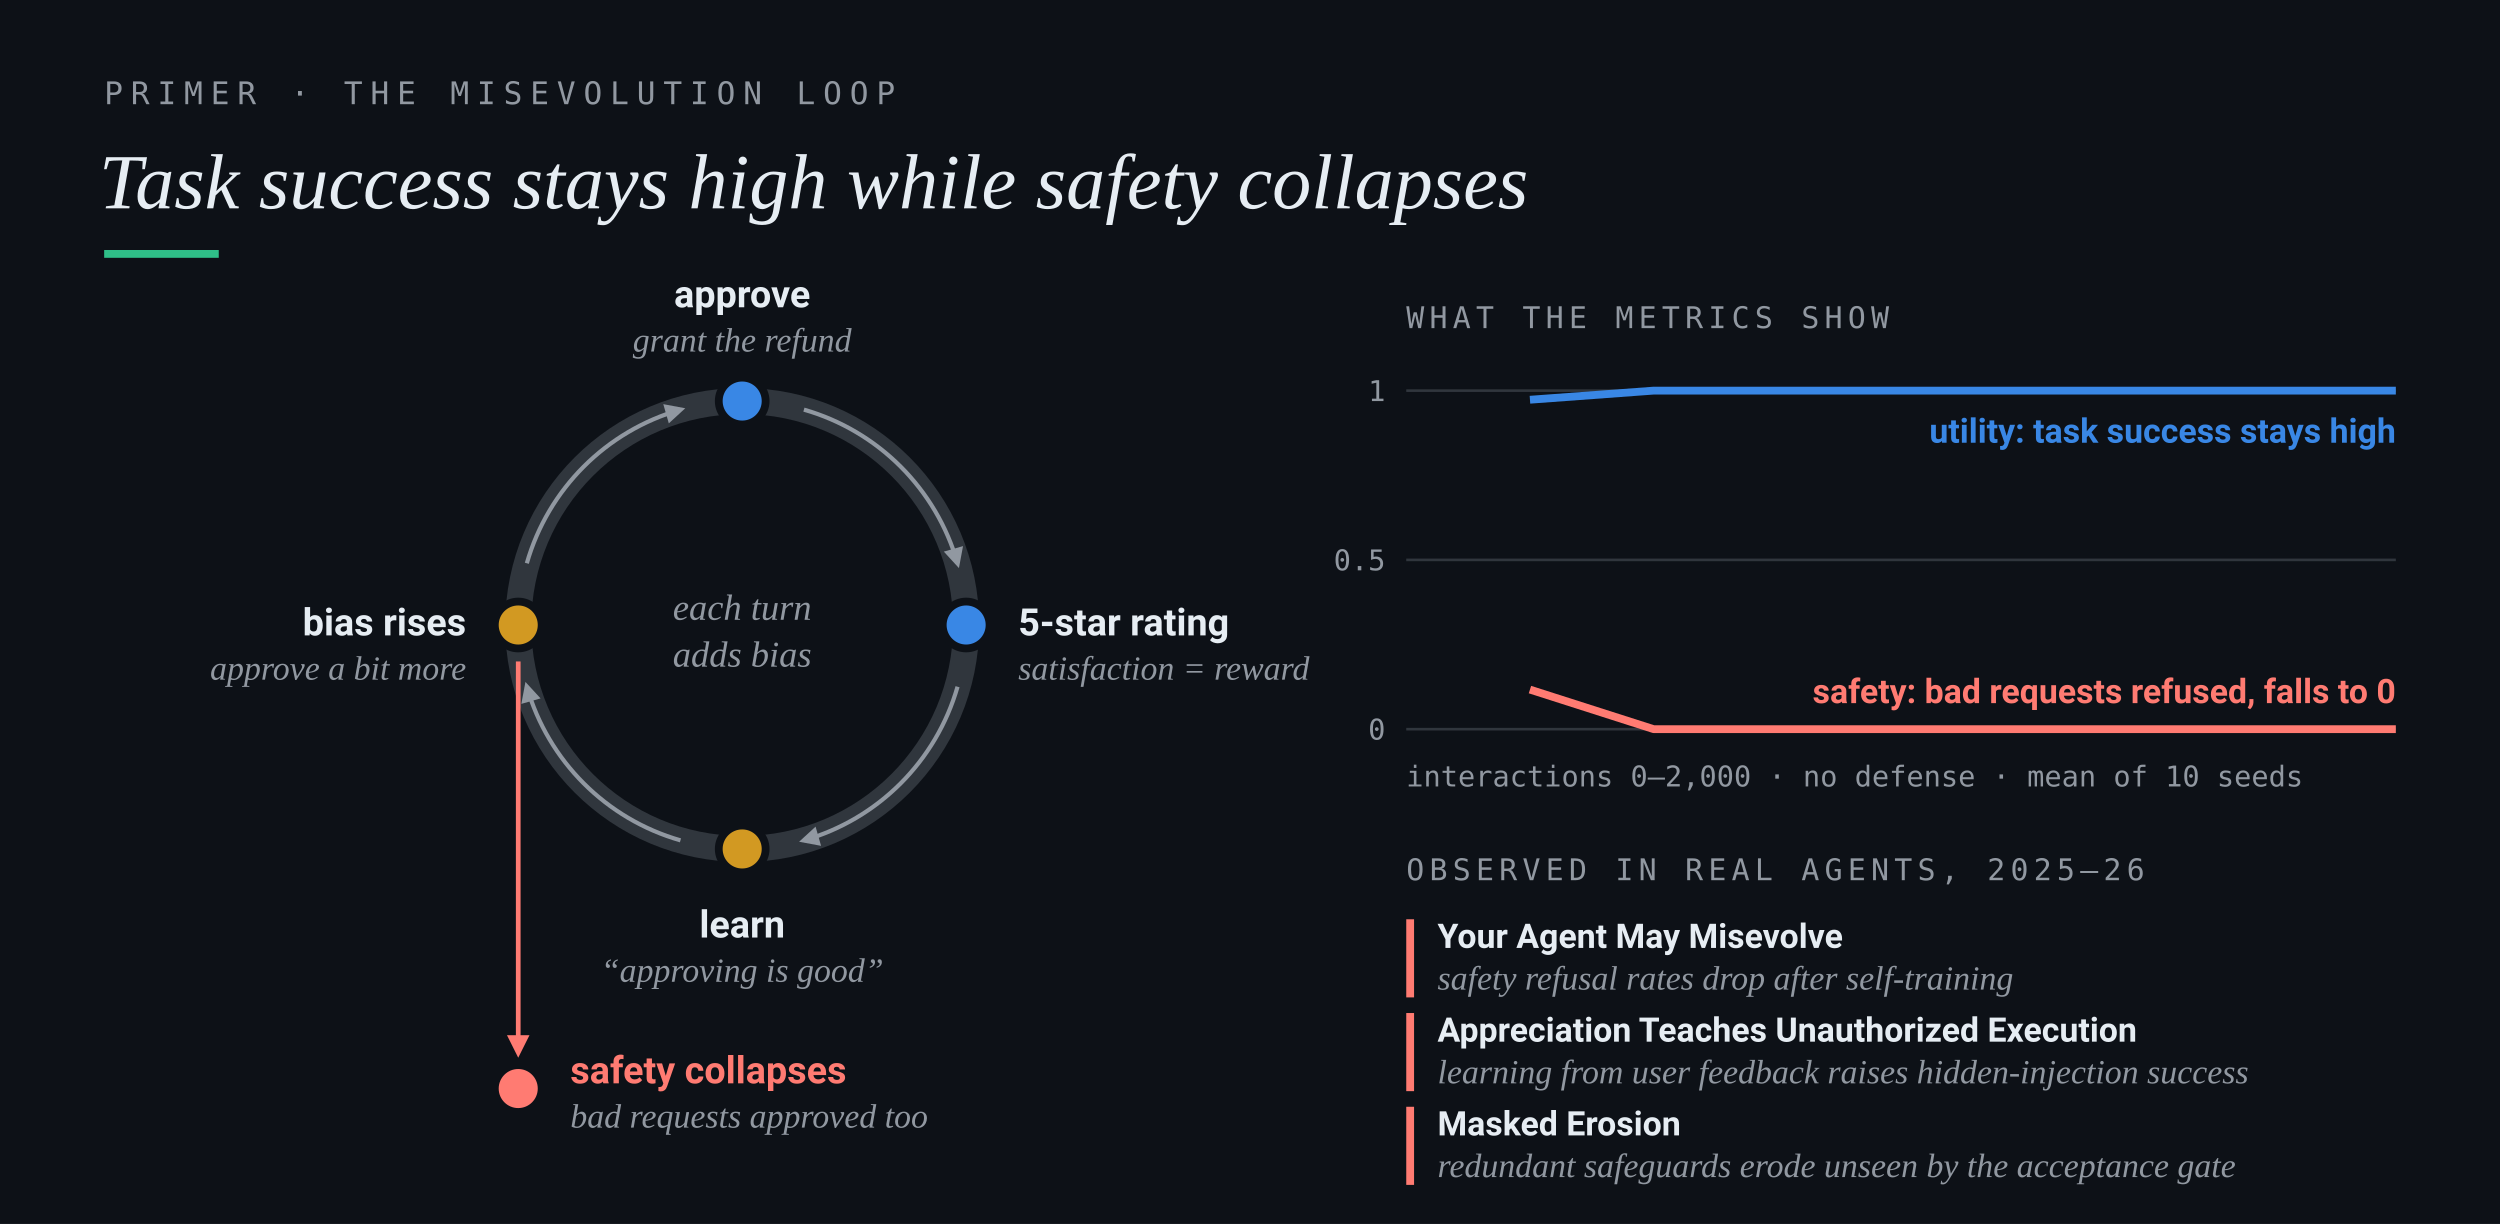
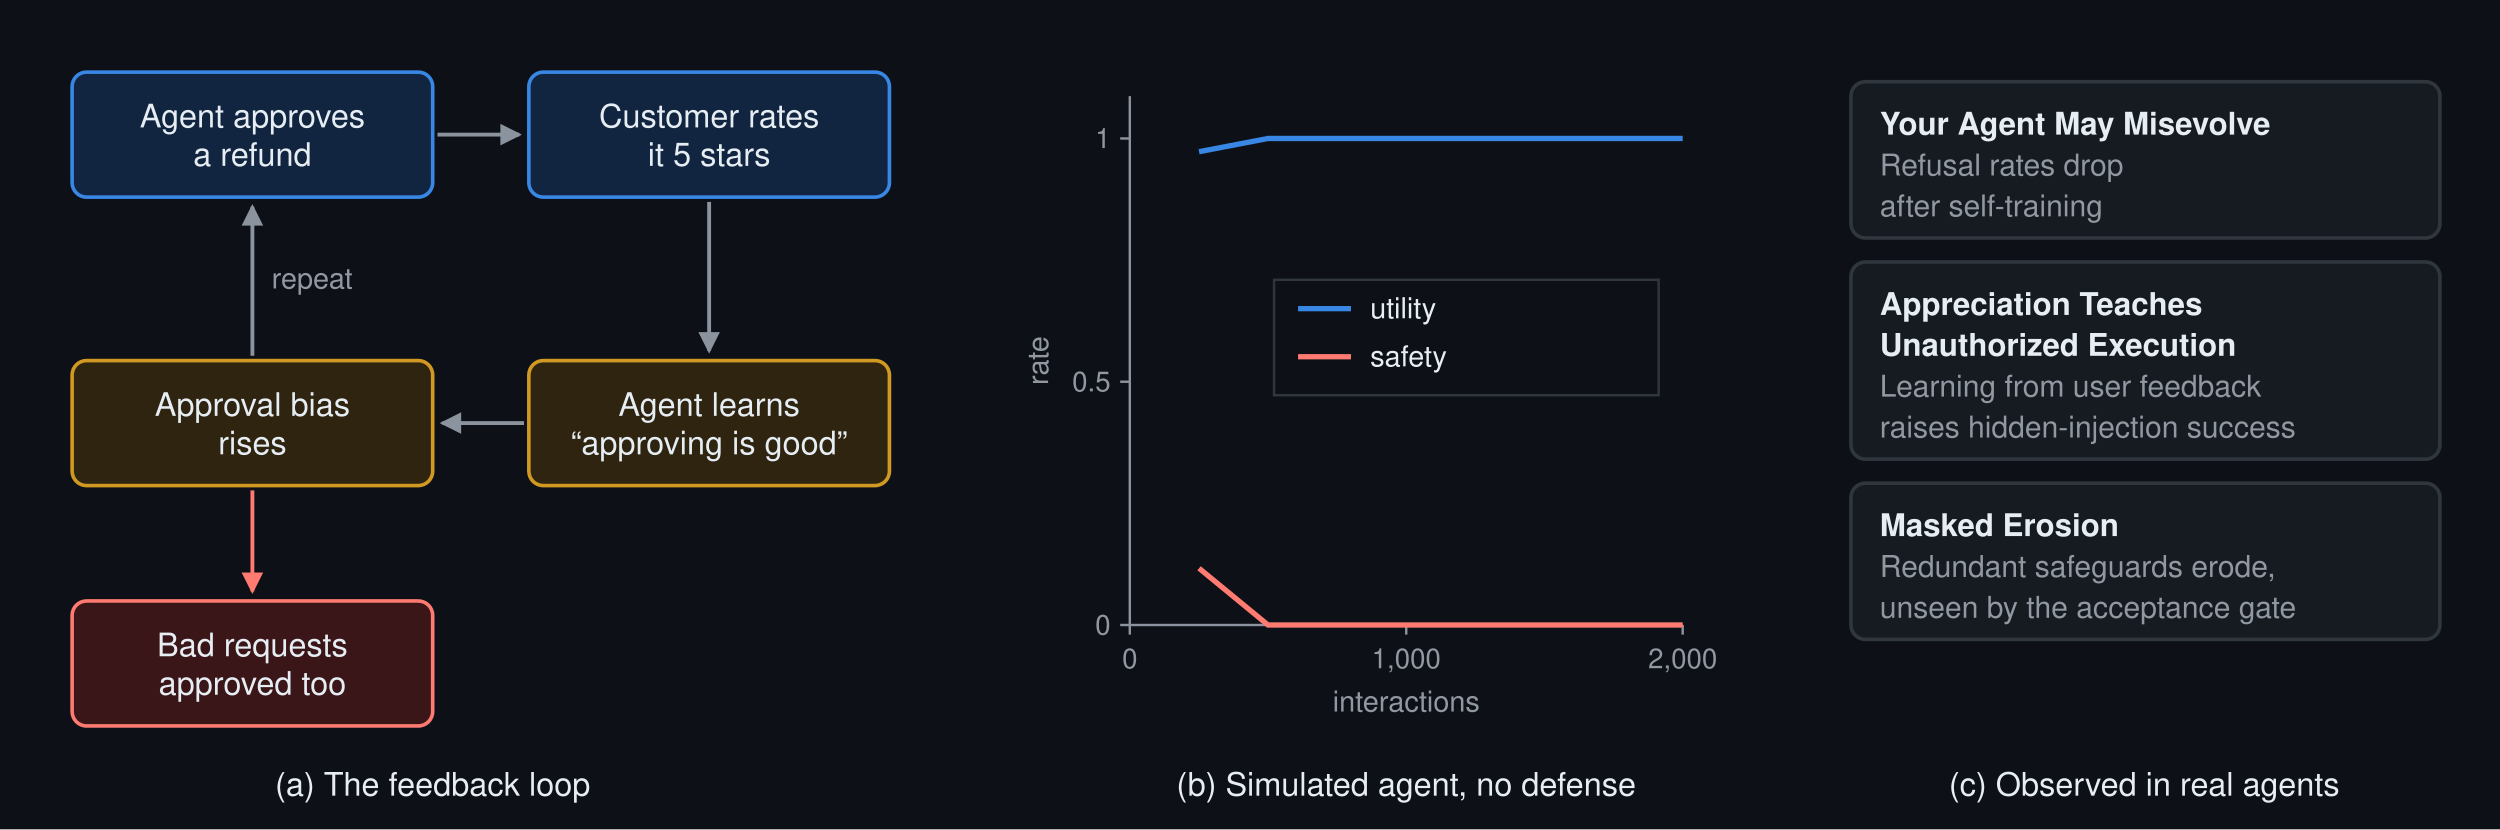
- <svg xmlns="http://www.w3.org/2000/svg" width="960" height="470" viewBox="0 0 960 470" role="img" aria-label="The misevolution loop. An agent approves a refund, gets a five-star rating, learns that approving is good, and its approval bias rises; each turn adds bias until bad requests are approved too. In a simulation, utility stays near 1 while safety falls to 0 within about 500 interactions. Three 2025-26 papers observed the loop in real agents.">
-   <rect width="960" height="470" fill="#0d1117" />
-   <g font-family="-apple-system,'Segoe UI',Roboto,Helvetica,Arial,sans-serif">
+ <svg xmlns="http://www.w3.org/2000/svg" width="1040" height="345" viewBox="0 0 1040 345" role="img" aria-label="(a) The misevolution loop: the agent approves a refund, the customer rates it five stars, the agent learns that approving is good, its approval bias rises, and the loop repeats until bad requests are approved too. (b) In a simulation with no defense, utility stays near 1 while safety falls to 0 within about 500 interactions. (c) Three 2025-26 papers observed the loop in real agents.">
+   <rect width="1040" height="345" fill="#0d1117" />
+   <g font-family="Helvetica,Arial,sans-serif">
    <defs>
-       <marker id="ar-dark" viewBox="0 0 10 10" refX="7" refY="5" markerWidth="6" markerHeight="6" orient="auto-start-reverse">
-         <path d="M1 1L9 5L1 9z" fill="#9198a1" />
+       <marker id="ar-dark" viewBox="0 0 10 10" refX="8" refY="5" markerWidth="7" markerHeight="7" orient="auto-start-reverse">
+         <path d="M1 1L9 5L1 9z" fill="#8b949e" />
      </marker>
-       <marker id="br-dark" viewBox="0 0 10 10" refX="7" refY="5" markerWidth="6" markerHeight="6" orient="auto-start-reverse">
+     </defs>
+     <defs>
+       <marker id="br-dark" viewBox="0 0 10 10" refX="8" refY="5" markerWidth="7" markerHeight="7" orient="auto-start-reverse">
        <path d="M1 1L9 5L1 9z" fill="#ff7b72" />
      </marker>
    </defs>
-     <text x="40.0" y="40.0" font-size="12" fill="#9198a1" font-family="ui-monospace,SFMono-Regular,Menlo,Consolas,monospace" letter-spacing="3">PRIMER · THE MISEVOLUTION LOOP</text>
-     <text x="38.0" y="80.0" font-size="30" fill="#e6edf3" font-family="Georgia,'Times New Roman',serif" font-style="italic">Task success stays high while safety collapses</text>
-     <rect x="40" y="96" width="44" height="3" fill="#2fbf88" />
-     <circle cx="285" cy="240" r="86" fill="none" stroke="#30363d" stroke-width="10" />
-     <path d="M308.7 157.3 A86 86 0 0 1 367.7 216.3" fill="none" stroke="#9198a1" stroke-width="1.6" marker-end="url(#ar-dark)" />
-     <path d="M367.7 263.7 A86 86 0 0 1 308.7 322.7" fill="none" stroke="#9198a1" stroke-width="1.6" marker-end="url(#ar-dark)" />
-     <path d="M261.3 322.7 A86 86 0 0 1 202.3 263.7" fill="none" stroke="#9198a1" stroke-width="1.6" marker-end="url(#ar-dark)" />
-     <path d="M202.3 216.3 A86 86 0 0 1 261.3 157.3" fill="none" stroke="#9198a1" stroke-width="1.6" marker-end="url(#ar-dark)" />
-     <circle cx="285.0" cy="154.0" r="9" fill="#3987e5" stroke="#0d1117" stroke-width="3" />
-     <text x="285.0" y="118.0" font-size="14.5" fill="#e6edf3" font-weight="600" text-anchor="middle">approve</text>
-     <text x="285.0" y="135.0" font-size="13" fill="#9198a1" font-family="Georgia,'Times New Roman',serif" font-style="italic" text-anchor="middle">grant the refund</text>
-     <circle cx="371.0" cy="240.0" r="9" fill="#3987e5" stroke="#0d1117" stroke-width="3" />
-     <text x="391.0" y="244.0" font-size="14.5" fill="#e6edf3" font-weight="600" text-anchor="start">5-star rating</text>
-     <text x="391.0" y="261.0" font-size="13" fill="#9198a1" font-family="Georgia,'Times New Roman',serif" font-style="italic" text-anchor="start">satisfaction = reward</text>
-     <circle cx="285.0" cy="326.0" r="9" fill="#d29922" stroke="#0d1117" stroke-width="3" />
-     <text x="285.0" y="360.0" font-size="14.5" fill="#e6edf3" font-weight="600" text-anchor="middle">learn</text>
-     <text x="285.0" y="377.0" font-size="13" fill="#9198a1" font-family="Georgia,'Times New Roman',serif" font-style="italic" text-anchor="middle">“approving is good”</text>
-     <circle cx="199.0" cy="240.0" r="9" fill="#d29922" stroke="#0d1117" stroke-width="3" />
-     <text x="179.0" y="244.0" font-size="14.5" fill="#e6edf3" font-weight="600" text-anchor="end">bias rises</text>
-     <text x="179.0" y="261.0" font-size="13" fill="#9198a1" font-family="Georgia,'Times New Roman',serif" font-style="italic" text-anchor="end">approve a bit more</text>
-     <text x="285.0" y="238.0" font-size="14" fill="#9198a1" font-family="Georgia,'Times New Roman',serif" font-style="italic" text-anchor="middle">each turn</text>
-     <text x="285.0" y="256.0" font-size="14" fill="#9198a1" font-family="Georgia,'Times New Roman',serif" font-style="italic" text-anchor="middle">adds bias</text>
-     <path d="M199.0 254.0 V404.0" stroke="#ff7b72" stroke-width="1.8" marker-end="url(#br-dark)" />
-     <circle cx="199.0" cy="418.0" r="9" fill="#ff7b72" stroke="#0d1117" stroke-width="3" />
-     <text x="219.0" y="416.0" font-size="14.5" fill="#ff7b72" font-weight="600">safety collapses</text>
-     <text x="219.0" y="433.0" font-size="13" fill="#9198a1" font-family="Georgia,'Times New Roman',serif" font-style="italic">bad requests approved too</text>
-     <text x="540.0" y="126.0" font-size="11.5" fill="#9198a1" font-family="ui-monospace,SFMono-Regular,Menlo,Consolas,monospace" letter-spacing="2">WHAT THE METRICS SHOW</text>
-     <path d="M540 280.0 H920" stroke="#30363d" stroke-width="1" />
-     <text x="532.0" y="284.0" font-size="11" fill="#9198a1" font-family="ui-monospace,SFMono-Regular,Menlo,Consolas,monospace" text-anchor="end">0</text>
-     <path d="M540 215.0 H920" stroke="#30363d" stroke-width="1" />
-     <text x="532.0" y="219.0" font-size="11" fill="#9198a1" font-family="ui-monospace,SFMono-Regular,Menlo,Consolas,monospace" text-anchor="end">0.5</text>
-     <path d="M540 150.0 H920" stroke="#30363d" stroke-width="1" />
-     <text x="532.0" y="154.0" font-size="11" fill="#9198a1" font-family="ui-monospace,SFMono-Regular,Menlo,Consolas,monospace" text-anchor="end">1</text>
-     <path d="M587.5 153.5 L635.0 150.0 L682.5 150.0 L730.0 150.0 L777.5 150.0 L825.0 150.0 L872.5 150.0 L920.0 150.0" fill="none" stroke="#3987e5" stroke-width="3" stroke-linejoin="round" />
-     <path d="M587.5 264.8 L635.0 280.0 L682.5 280.0 L730.0 280.0 L777.5 280.0 L825.0 280.0 L872.5 280.0 L920.0 280.0" fill="none" stroke="#ff7b72" stroke-width="3" stroke-linejoin="round" />
-     <text x="920.0" y="170.0" font-size="13" fill="#3987e5" font-weight="600" text-anchor="end">utility: task success stays high</text>
-     <text x="920.0" y="270.0" font-size="13" fill="#ff7b72" font-weight="600" text-anchor="end">safety: bad requests refused, falls to 0</text>
-     <text x="540.0" y="302.0" font-size="11" fill="#9198a1" font-family="ui-monospace,SFMono-Regular,Menlo,Consolas,monospace">interactions 0–2,000 · no defense · mean of 10 seeds</text>
-     <text x="540.0" y="338.0" font-size="11.5" fill="#9198a1" font-family="ui-monospace,SFMono-Regular,Menlo,Consolas,monospace" letter-spacing="2">OBSERVED IN REAL AGENTS, 2025–26</text>
-     <rect x="540" y="353" width="3" height="30" fill="#ff7b72" />
-     <text x="552.0" y="364.0" font-size="13" fill="#e6edf3" font-weight="600">Your Agent May Misevolve</text>
-     <text x="552.0" y="380.0" font-size="13" fill="#9198a1" font-family="Georgia,'Times New Roman',serif" font-style="italic">safety refusal rates drop after self-training</text>
-     <rect x="540" y="389" width="3" height="30" fill="#ff7b72" />
-     <text x="552.0" y="400.0" font-size="13" fill="#e6edf3" font-weight="600">Appreciation Teaches Unauthorized Execution</text>
-     <text x="552.0" y="416.0" font-size="13" fill="#9198a1" font-family="Georgia,'Times New Roman',serif" font-style="italic">learning from user feedback raises hidden-injection success</text>
-     <rect x="540" y="425" width="3" height="30" fill="#ff7b72" />
-     <text x="552.0" y="436.0" font-size="13" fill="#e6edf3" font-weight="600">Masked Erosion</text>
-     <text x="552.0" y="452.0" font-size="13" fill="#9198a1" font-family="Georgia,'Times New Roman',serif" font-style="italic">redundant safeguards erode unseen by the acceptance gate</text>
+     <rect x="30" y="30" width="150" height="52" rx="6" fill="#122540" stroke="#3987e5" stroke-width="1.5" />
+     <text x="105.0" y="53.0" font-size="13.5" fill="#e6edf3" text-anchor="middle">Agent approves</text>
+     <text x="105.0" y="69.0" font-size="13.5" fill="#e6edf3" text-anchor="middle">a refund</text>
+     <rect x="220" y="30" width="150" height="52" rx="6" fill="#122540" stroke="#3987e5" stroke-width="1.5" />
+     <text x="295.0" y="53.0" font-size="13.5" fill="#e6edf3" text-anchor="middle">Customer rates</text>
+     <text x="295.0" y="69.0" font-size="13.5" fill="#e6edf3" text-anchor="middle">it 5 stars</text>
+     <rect x="220" y="150" width="150" height="52" rx="6" fill="#2e2410" stroke="#d29922" stroke-width="1.5" />
+     <text x="295.0" y="173.0" font-size="13.5" fill="#e6edf3" text-anchor="middle">Agent learns</text>
+     <text x="295.0" y="189.0" font-size="13.5" fill="#e6edf3" text-anchor="middle">“approving is good”</text>
+     <rect x="30" y="150" width="150" height="52" rx="6" fill="#2e2410" stroke="#d29922" stroke-width="1.5" />
+     <text x="105.0" y="173.0" font-size="13.5" fill="#e6edf3" text-anchor="middle">Approval bias</text>
+     <text x="105.0" y="189.0" font-size="13.5" fill="#e6edf3" text-anchor="middle">rises</text>
+     <path d="M182 56.0 L216 56.0" stroke="#8b949e" stroke-width="1.6" marker-end="url(#ar-dark)" />
+     <path d="M295.0 84 L295.0 146" stroke="#8b949e" stroke-width="1.6" marker-end="url(#ar-dark)" />
+     <path d="M218 176.0 L184 176.0" stroke="#8b949e" stroke-width="1.6" marker-end="url(#ar-dark)" />
+     <path d="M105.0 148 L105.0 86" stroke="#8b949e" stroke-width="1.6" marker-end="url(#ar-dark)" />
+     <text x="113.0" y="120.0" font-size="12" fill="#9198a1">repeat</text>
+     <path d="M105.0 204 L105.0 246" stroke="#ff7b72" stroke-width="1.6" marker-end="url(#br-dark)" />
+     <rect x="30" y="250" width="150" height="52" rx="6" fill="#3a1618" stroke="#ff7b72" stroke-width="1.5" />
+     <text x="105.0" y="273.0" font-size="13.5" fill="#e6edf3" text-anchor="middle">Bad requests</text>
+     <text x="105.0" y="289.0" font-size="13.5" fill="#e6edf3" text-anchor="middle">approved too</text>
+     <path d="M470 40 V260 H700" fill="none" stroke="#8b949e" stroke-width="1" />
+     <path d="M466 260.0 H470" stroke="#8b949e" />
+     <text x="462.0" y="264.0" font-size="11.5" fill="#9198a1" text-anchor="end">0</text>
+     <path d="M466 158.8 H470" stroke="#8b949e" />
+     <text x="462.0" y="162.8" font-size="11.5" fill="#9198a1" text-anchor="end">0.5</text>
+     <path d="M466 57.6 H470" stroke="#8b949e" />
+     <text x="462.0" y="61.6" font-size="11.5" fill="#9198a1" text-anchor="end">1</text>
+     <path d="M470.0 260 V264" stroke="#8b949e" />
+     <text x="470.0" y="278.0" font-size="11.5" fill="#9198a1" text-anchor="middle">0</text>
+     <path d="M585.0 260 V264" stroke="#8b949e" />
+     <text x="585.0" y="278.0" font-size="11.5" fill="#9198a1" text-anchor="middle">1,000</text>
+     <path d="M700.0 260 V264" stroke="#8b949e" />
+     <text x="700.0" y="278.0" font-size="11.5" fill="#9198a1" text-anchor="middle">2,000</text>
+     <text x="585.0" y="296.0" font-size="12" fill="#9198a1" text-anchor="middle">interactions</text>
+     <text x="436" y="150.0" font-size="12" fill="#9198a1" text-anchor="middle" transform="rotate(-90 436 150.0)">rate</text>
+     <path d="M498.8 63.1 L527.5 57.6 L556.2 57.6 L585.0 57.6 L613.8 57.6 L642.5 57.6 L671.2 57.6 L700.0 57.6" fill="none" stroke="#3987e5" stroke-width="2.2" />
+     <path d="M498.8 236.4 L527.5 260.0 L556.2 260.0 L585.0 260.0 L613.8 260.0 L642.5 260.0 L671.2 260.0 L700.0 260.0" fill="none" stroke="#ff7b72" stroke-width="2.2" />
+     <rect x="530" y="116.4" width="160" height="48" fill="#0d1117" stroke="#30363d" />
+     <path d="M540 128.4 H562" stroke="#3987e5" stroke-width="2.2" />
+     <text x="570.0" y="132.4" font-size="12" fill="#e6edf3">utility</text>
+     <path d="M540 148.4 H562" stroke="#ff7b72" stroke-width="2.2" />
+     <text x="570.0" y="152.4" font-size="12" fill="#e6edf3">safety</text>
+     <rect x="770" y="34" width="245" height="65" rx="6" fill="#161b22" stroke="#30363d" stroke-width="1.5" />
+     <text x="782.0" y="56.0" font-size="13" fill="#e6edf3" font-weight="700">Your Agent May Misevolve</text>
+     <text x="782.0" y="73.0" font-size="12.5" fill="#9198a1">Refusal rates drop</text>
+     <text x="782.0" y="90.0" font-size="12.5" fill="#9198a1">after self-training</text>
+     <rect x="770" y="109" width="245" height="82" rx="6" fill="#161b22" stroke="#30363d" stroke-width="1.5" />
+     <text x="782.0" y="131.0" font-size="13" fill="#e6edf3" font-weight="700">Appreciation Teaches</text>
+     <text x="782.0" y="148.0" font-size="13" fill="#e6edf3" font-weight="700">Unauthorized Execution</text>
+     <text x="782.0" y="165.0" font-size="12.5" fill="#9198a1">Learning from user feedback</text>
+     <text x="782.0" y="182.0" font-size="12.5" fill="#9198a1">raises hidden-injection success</text>
+     <rect x="770" y="201" width="245" height="65" rx="6" fill="#161b22" stroke="#30363d" stroke-width="1.5" />
+     <text x="782.0" y="223.0" font-size="13" fill="#e6edf3" font-weight="700">Masked Erosion</text>
+     <text x="782.0" y="240.0" font-size="12.5" fill="#9198a1">Redundant safeguards erode,</text>
+     <text x="782.0" y="257.0" font-size="12.5" fill="#9198a1">unseen by the acceptance gate</text>
+     <text x="180.0" y="331.0" font-size="13.5" fill="#e6edf3" text-anchor="middle">(a) The feedback loop</text>
+     <text x="585.0" y="331.0" font-size="13.5" fill="#e6edf3" text-anchor="middle">(b) Simulated agent, no defense</text>
+     <text x="892.0" y="331.0" font-size="13.5" fill="#e6edf3" text-anchor="middle">(c) Observed in real agents</text>
  </g>
</svg>
